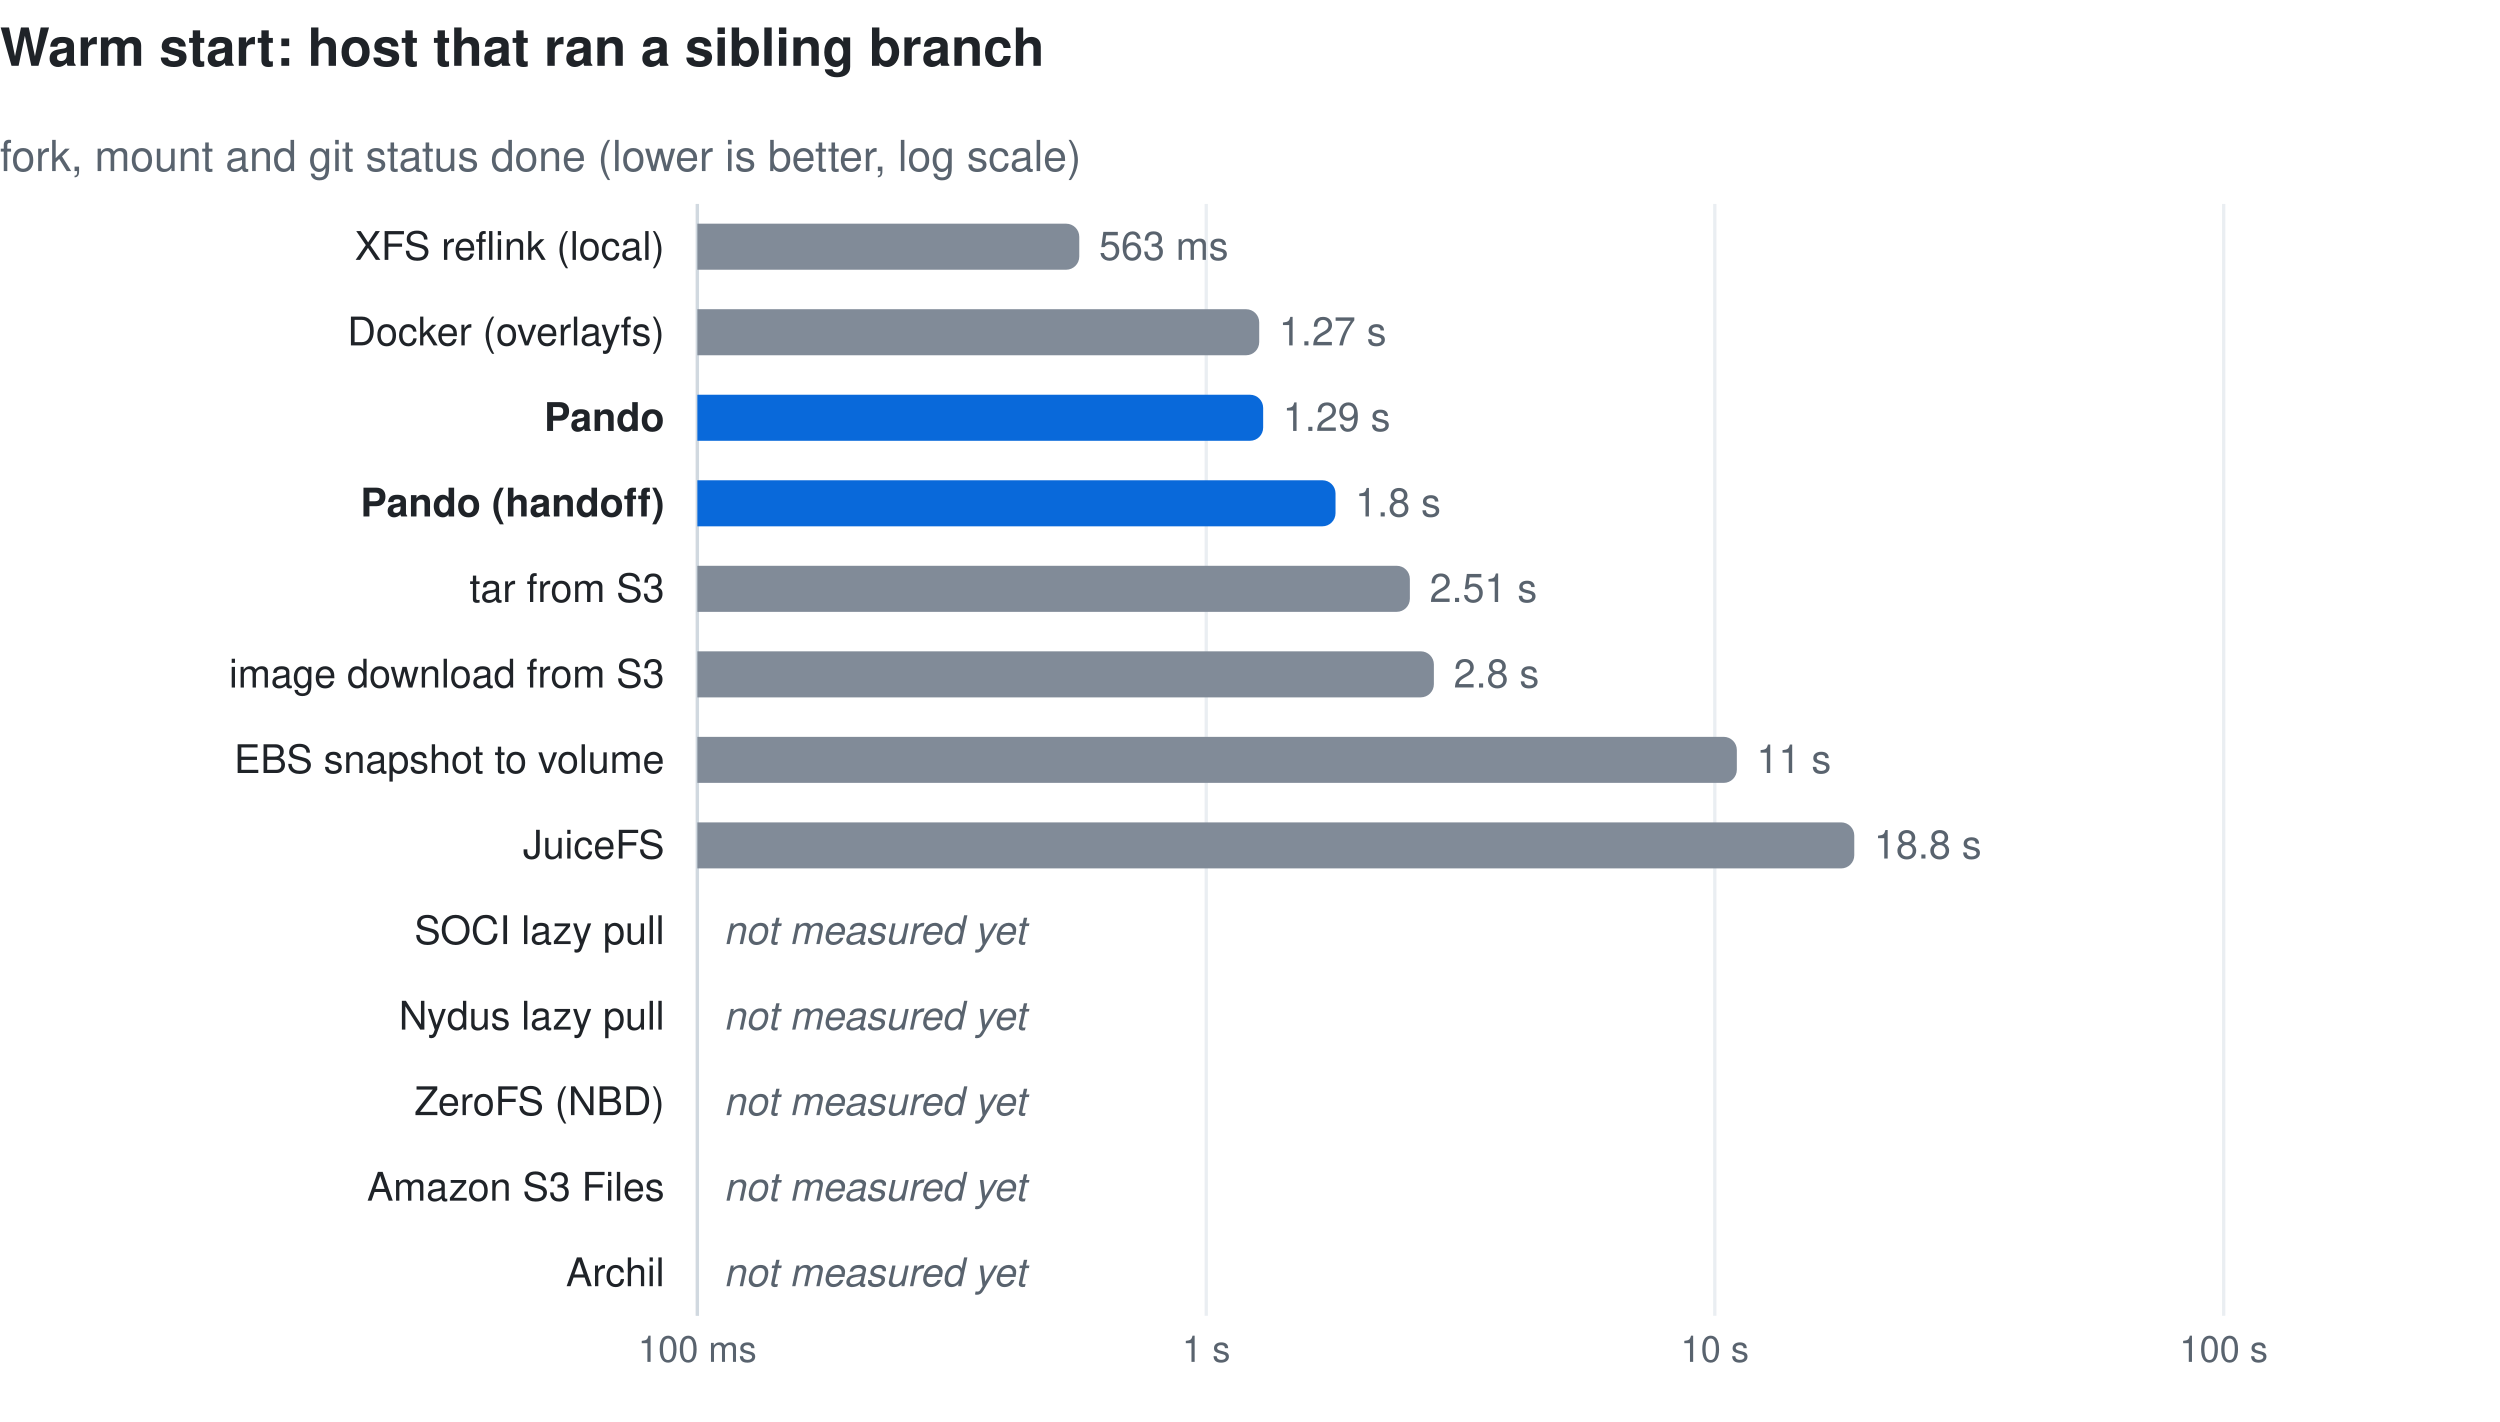
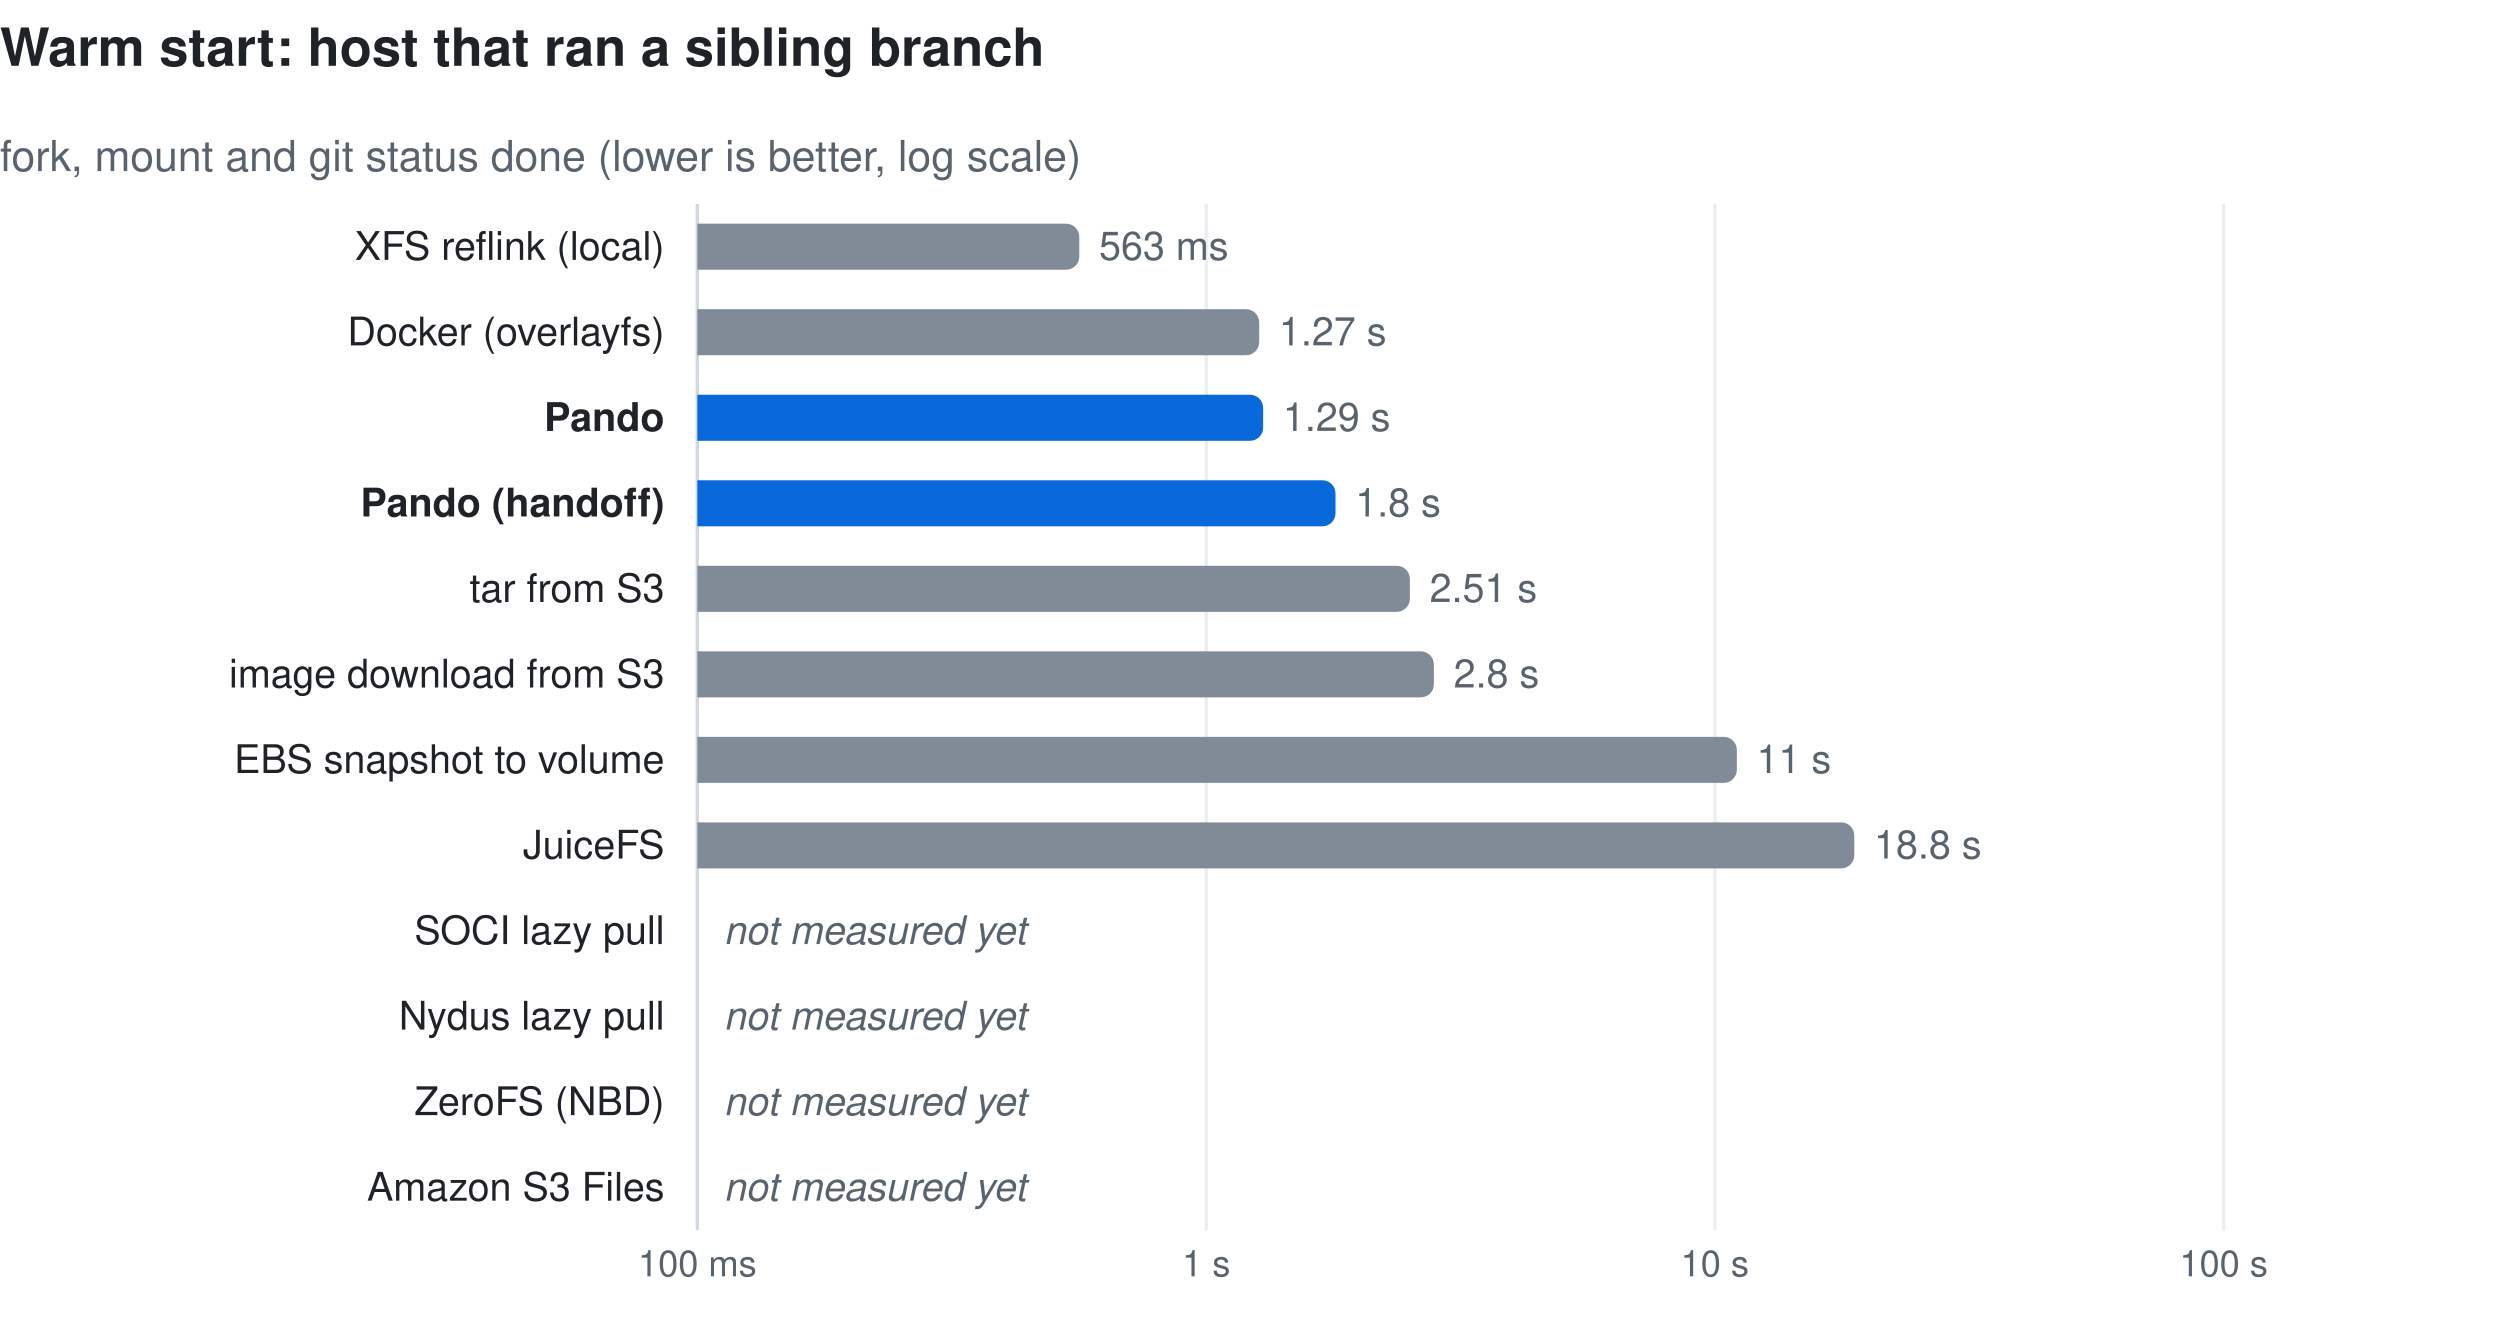
- <svg xmlns="http://www.w3.org/2000/svg" width="760" height="432" viewBox="0 0 760 432" font-family="-apple-system, BlinkMacSystemFont, 'Segoe UI', Helvetica, Arial, sans-serif" role="img">
+ <svg xmlns="http://www.w3.org/2000/svg" width="760" height="406" viewBox="0 0 760 406" font-family="-apple-system, BlinkMacSystemFont, 'Segoe UI', Helvetica, Arial, sans-serif" role="img">
  <text x="0" y="20" font-size="16" font-weight="600" fill="#1f2328">Warm start: host that ran a sibling branch</text>
  <text x="0" y="52" font-size="13" fill="#59636e">fork, mount and git status done (lower is better, log scale)</text>
-   <line x1="212.0" y1="62" x2="212.0" y2="400" stroke="#eaeef2" stroke-width="1" />
-   <text x="212.0" y="414" font-size="11" fill="#59636e" text-anchor="middle">100 ms</text>
-   <line x1="366.7" y1="62" x2="366.7" y2="400" stroke="#eaeef2" stroke-width="1" />
-   <text x="366.7" y="414" font-size="11" fill="#59636e" text-anchor="middle">1 s</text>
-   <line x1="521.3" y1="62" x2="521.3" y2="400" stroke="#eaeef2" stroke-width="1" />
-   <text x="521.3" y="414" font-size="11" fill="#59636e" text-anchor="middle">10 s</text>
-   <line x1="676.0" y1="62" x2="676.0" y2="400" stroke="#eaeef2" stroke-width="1" />
-   <text x="676.0" y="414" font-size="11" fill="#59636e" text-anchor="middle">100 s</text>
-   <line x1="212" y1="62" x2="212" y2="400" stroke="#d1d9e0" stroke-width="1" />
+   <line x1="212.0" y1="62" x2="212.0" y2="374" stroke="#eaeef2" stroke-width="1" />
+   <text x="212.0" y="388" font-size="11" fill="#59636e" text-anchor="middle">100 ms</text>
+   <line x1="366.7" y1="62" x2="366.7" y2="374" stroke="#eaeef2" stroke-width="1" />
+   <text x="366.7" y="388" font-size="11" fill="#59636e" text-anchor="middle">1 s</text>
+   <line x1="521.3" y1="62" x2="521.3" y2="374" stroke="#eaeef2" stroke-width="1" />
+   <text x="521.3" y="388" font-size="11" fill="#59636e" text-anchor="middle">10 s</text>
+   <line x1="676.0" y1="62" x2="676.0" y2="374" stroke="#eaeef2" stroke-width="1" />
+   <text x="676.0" y="388" font-size="11" fill="#59636e" text-anchor="middle">100 s</text>
+   <line x1="212" y1="62" x2="212" y2="374" stroke="#d1d9e0" stroke-width="1" />
  <text x="202" y="79.0" font-size="12" fill="#1f2328" text-anchor="end">XFS reflink (local)</text>
  <path d="M212,68.0 h112.1 a4,4 0 0 1 4,4 v6 a4,4 0 0 1 -4,4 h-112.1 z" fill="#818b98" />
  <text x="334.1" y="79.0" font-size="12" fill="#59636e">563 ms</text>
  <text x="202" y="105.0" font-size="12" fill="#1f2328" text-anchor="end">Docker (overlayfs)</text>
  <path d="M212,94.0 h166.8 a4,4 0 0 1 4,4 v6 a4,4 0 0 1 -4,4 h-166.8 z" fill="#818b98" />
  <text x="388.8" y="105.0" font-size="12" fill="#59636e">1.27 s</text>
  <text x="202" y="131.0" font-size="12" fill="#1f2328" text-anchor="end" font-weight="600">Pando</text>
  <path d="M212,120.0 h168.0 a4,4 0 0 1 4,4 v6 a4,4 0 0 1 -4,4 h-168.0 z" fill="#0969da" />
  <text x="390.0" y="131.0" font-size="12" fill="#59636e">1.29 s</text>
  <text x="202" y="157.0" font-size="12" fill="#1f2328" text-anchor="end" font-weight="600">Pando (handoff)</text>
  <path d="M212,146.0 h190.0 a4,4 0 0 1 4,4 v6 a4,4 0 0 1 -4,4 h-190.0 z" fill="#0969da" />
  <text x="412.0" y="157.0" font-size="12" fill="#59636e">1.8 s</text>
  <text x="202" y="183.0" font-size="12" fill="#1f2328" text-anchor="end">tar from S3</text>
  <path d="M212,172.0 h212.6 a4,4 0 0 1 4,4 v6 a4,4 0 0 1 -4,4 h-212.6 z" fill="#818b98" />
  <text x="434.6" y="183.0" font-size="12" fill="#59636e">2.51 s</text>
  <text x="202" y="209.0" font-size="12" fill="#1f2328" text-anchor="end">image download from S3</text>
  <path d="M212,198.0 h219.9 a4,4 0 0 1 4,4 v6 a4,4 0 0 1 -4,4 h-219.9 z" fill="#818b98" />
  <text x="441.9" y="209.0" font-size="12" fill="#59636e">2.8 s</text>
  <text x="202" y="235.0" font-size="12" fill="#1f2328" text-anchor="end">EBS snapshot to volume</text>
  <path d="M212,224.0 h312.0 a4,4 0 0 1 4,4 v6 a4,4 0 0 1 -4,4 h-312.0 z" fill="#818b98" />
  <text x="534.0" y="235.0" font-size="12" fill="#59636e">11 s</text>
  <text x="202" y="261.0" font-size="12" fill="#1f2328" text-anchor="end">JuiceFS</text>
  <path d="M212,250.0 h347.7 a4,4 0 0 1 4,4 v6 a4,4 0 0 1 -4,4 h-347.7 z" fill="#818b98" />
  <text x="569.7" y="261.0" font-size="12" fill="#59636e">18.8 s</text>
  <text x="202" y="287.0" font-size="12" fill="#1f2328" text-anchor="end">SOCI lazy pull</text>
  <text x="220" y="287.0" font-size="12" font-style="italic" fill="#59636e">not measured yet</text>
  <text x="202" y="313.0" font-size="12" fill="#1f2328" text-anchor="end">Nydus lazy pull</text>
  <text x="220" y="313.0" font-size="12" font-style="italic" fill="#59636e">not measured yet</text>
  <text x="202" y="339.0" font-size="12" fill="#1f2328" text-anchor="end">ZeroFS (NBD)</text>
  <text x="220" y="339.0" font-size="12" font-style="italic" fill="#59636e">not measured yet</text>
  <text x="202" y="365.0" font-size="12" fill="#1f2328" text-anchor="end">Amazon S3 Files</text>
  <text x="220" y="365.0" font-size="12" font-style="italic" fill="#59636e">not measured yet</text>
-   <text x="202" y="391.0" font-size="12" fill="#1f2328" text-anchor="end">Archil</text>
-   <text x="220" y="391.0" font-size="12" font-style="italic" fill="#59636e">not measured yet</text>
</svg>
